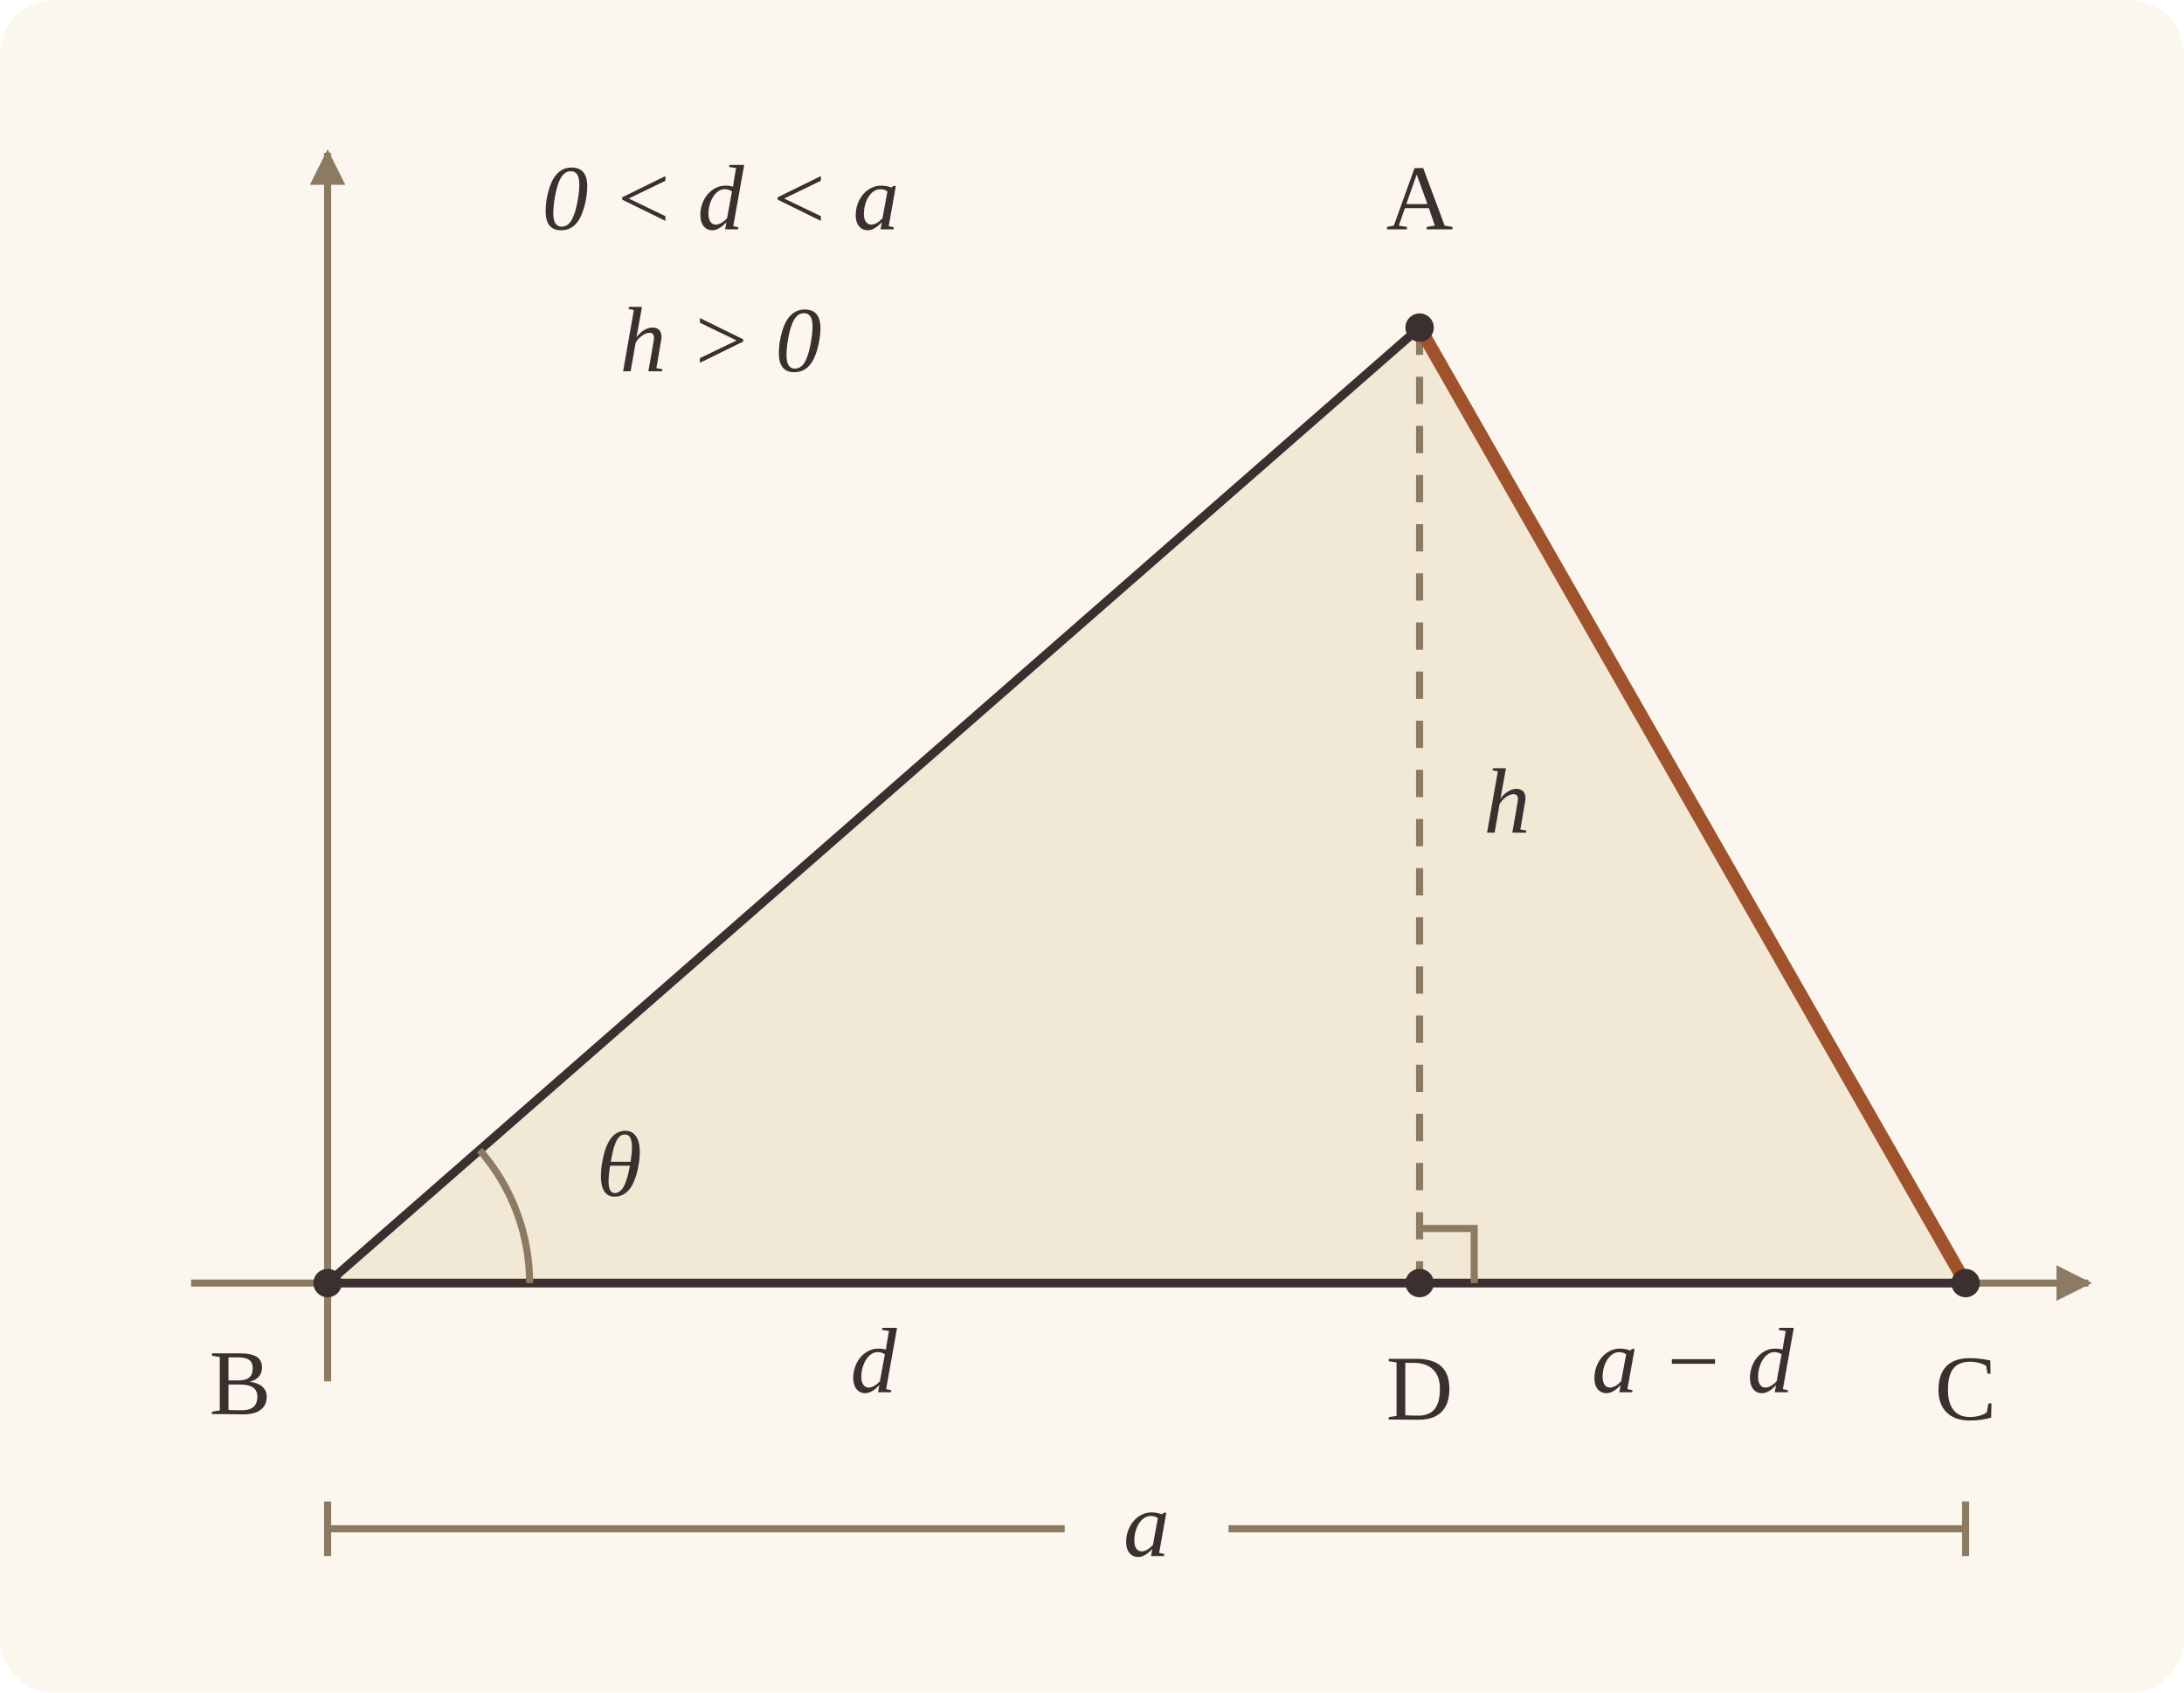
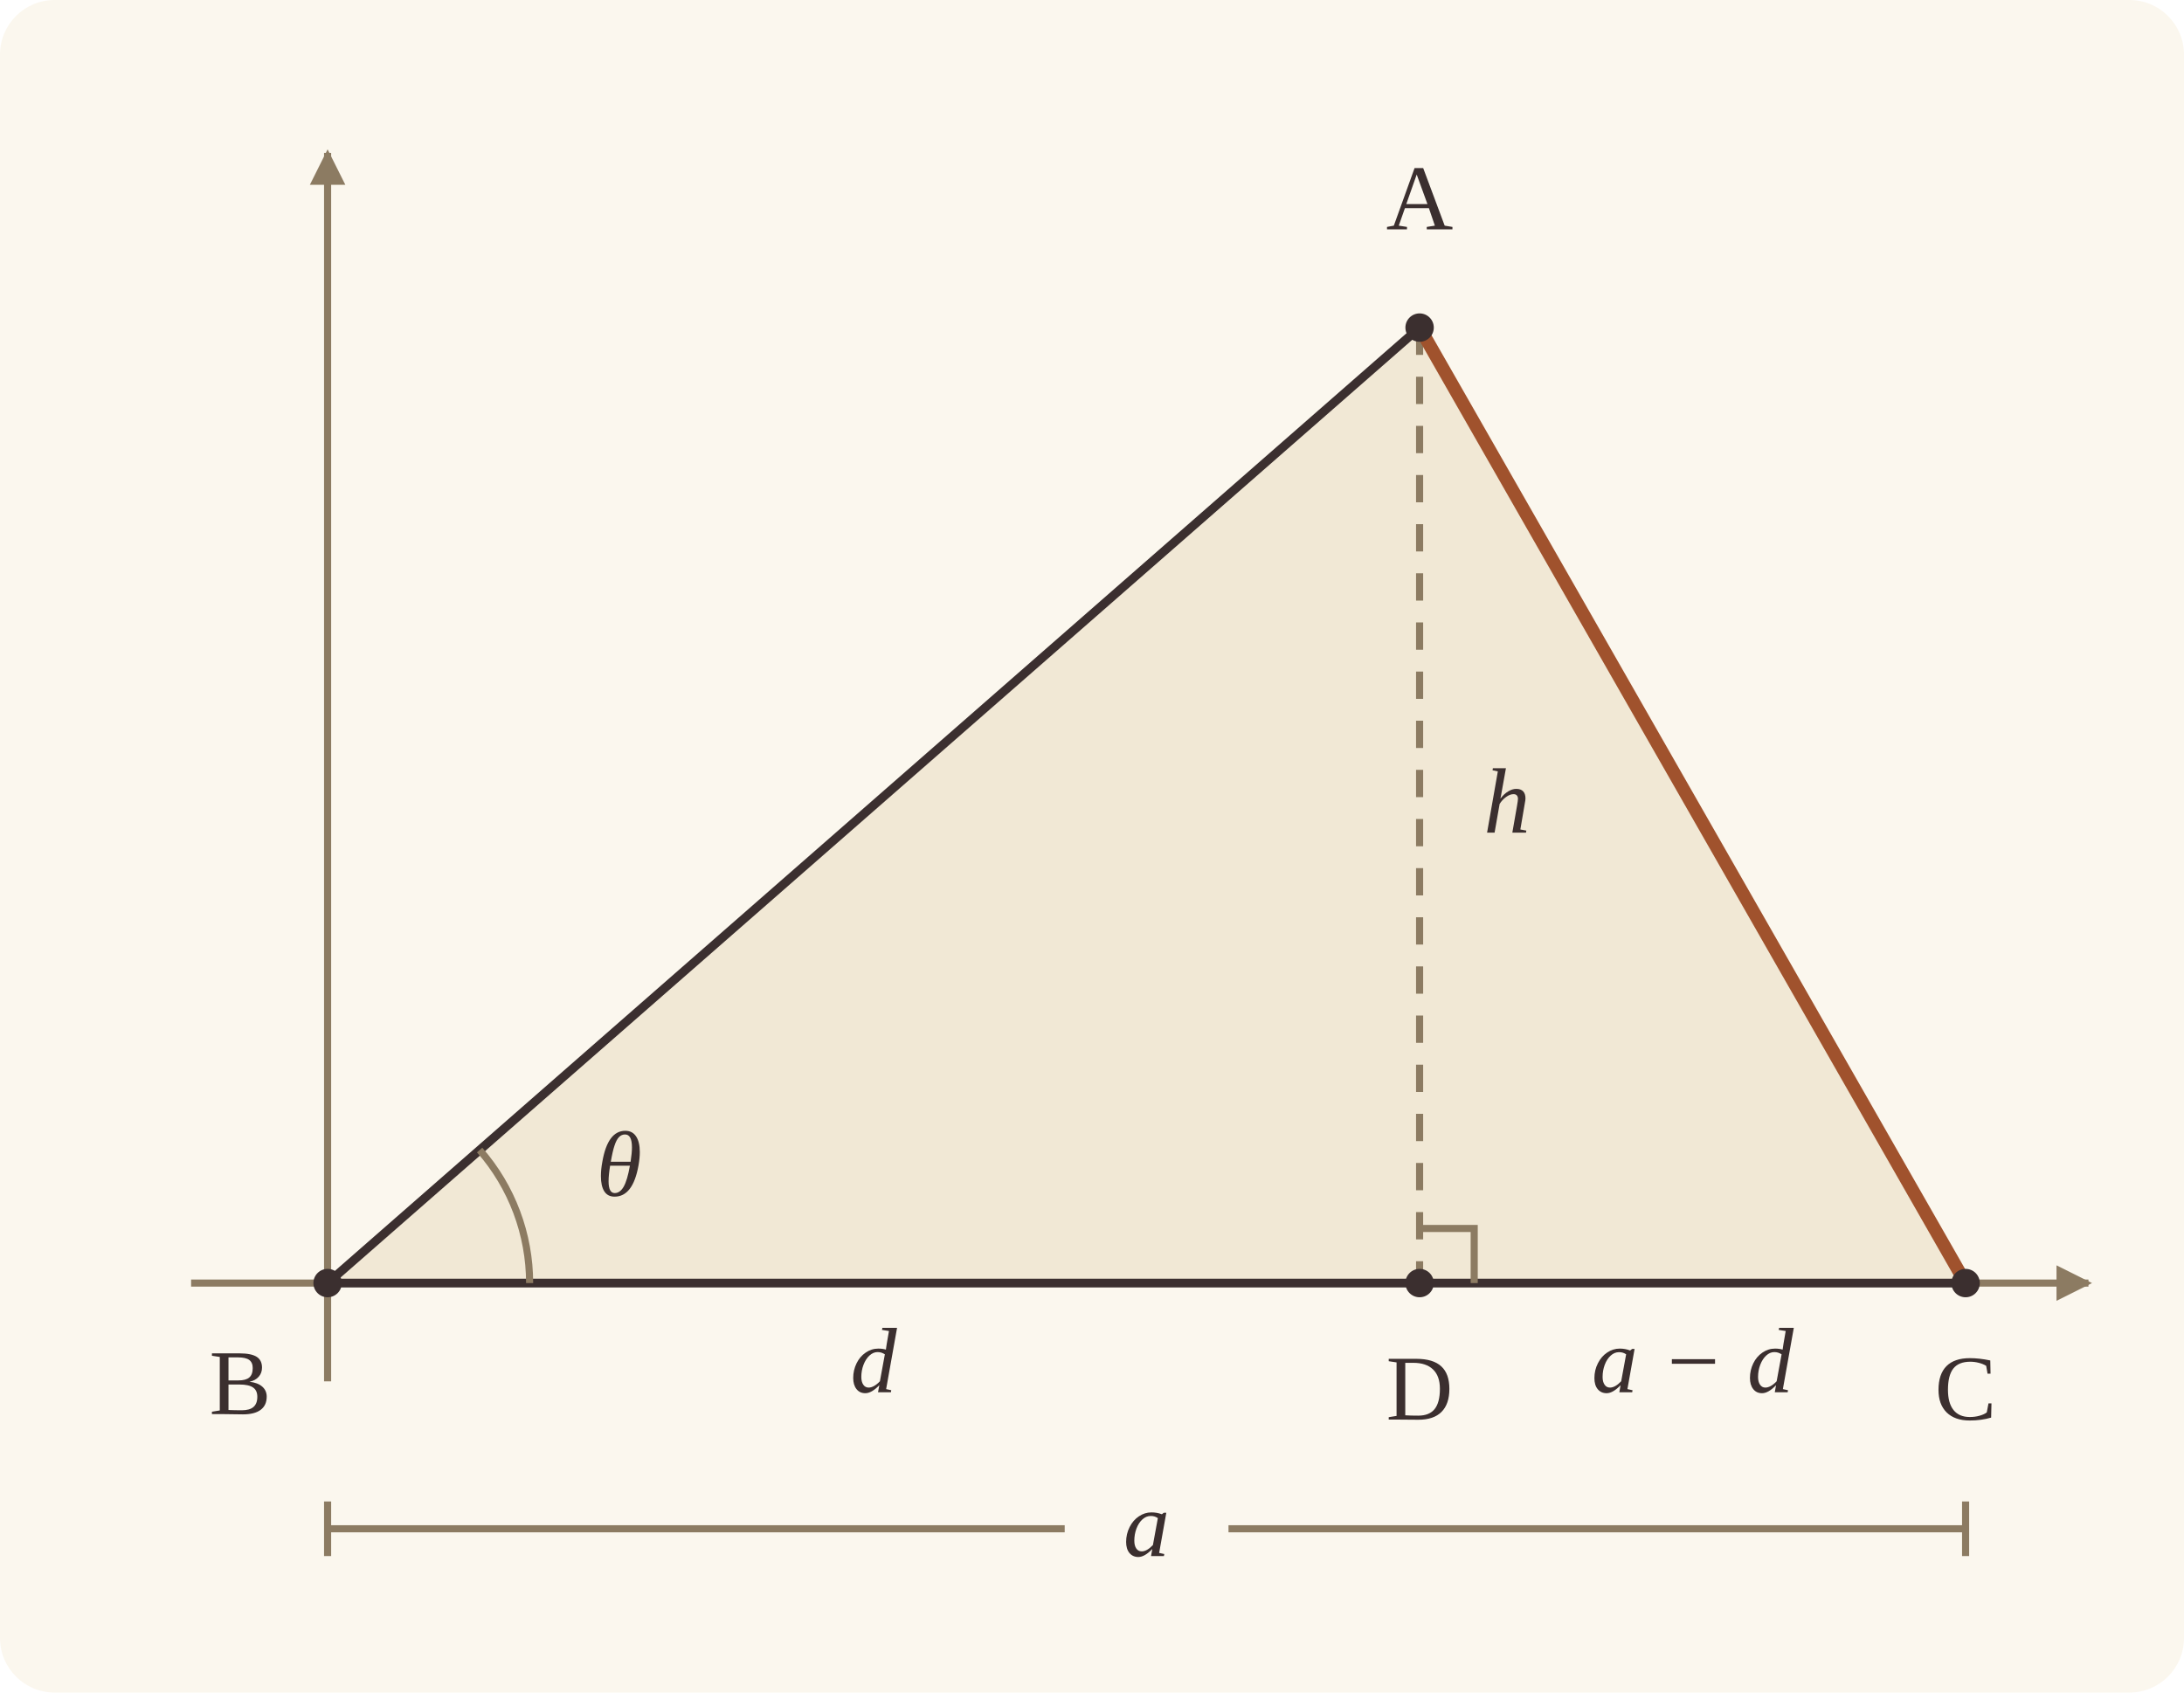
<svg xmlns="http://www.w3.org/2000/svg" width="400" height="310" viewBox="0 0 400 310" font-family="Georgia, 'Times New Roman', serif" font-size="17">
  <rect x="0" y="0" width="400" height="310" rx="10" fill="#fbf7ee" />
  <defs>
    <marker id="axis" viewBox="0 0 10 10" refX="9" refY="5" markerWidth="5" markerHeight="5" orient="auto-start-reverse">
      <path d="M 0 0 L 10 5 L 0 10 z" fill="#8c7b62" />
    </marker>
  </defs>
  <polygon points="260,60 60,235 360,235" fill="#e9dcc0" fill-opacity="0.55" />
  <line x1="35" y1="235" x2="382.5" y2="235" stroke="#8c7b62" stroke-width="1.3" marker-end="url(#axis)" />
  <line x1="60" y1="253" x2="60" y2="28" stroke="#8c7b62" stroke-width="1.3" marker-end="url(#axis)" />
  <line x1="260" y1="60" x2="260" y2="235" stroke="#8c7b62" stroke-width="1.3" stroke-dasharray="5 4" />
  <line x1="60" y1="280" x2="195" y2="280" stroke="#8c7b62" stroke-width="1.3" />
  <line x1="225" y1="280" x2="360" y2="280" stroke="#8c7b62" stroke-width="1.3" />
  <line x1="60" y1="285" x2="60" y2="275" stroke="#8c7b62" stroke-width="1.3" />
  <line x1="360" y1="285" x2="360" y2="275" stroke="#8c7b62" stroke-width="1.3" />
  <line x1="260" y1="60" x2="60" y2="235" stroke="#3b2f2f" stroke-width="1.6" />
  <line x1="60" y1="235" x2="360" y2="235" stroke="#3b2f2f" stroke-width="1.6" />
  <line x1="260" y1="60" x2="360" y2="235" stroke="#a0522d" stroke-width="2.4" />
  <polyline points="260,225 270,225 270,235" fill="none" stroke="#8c7b62" stroke-width="1.3" />
  <path d="M 97 235 A 37 37 0 0 0 87.845 210.635" fill="none" stroke="#8c7b62" stroke-width="1.3" />
  <circle cx="260" cy="60" r="2.6" fill="#3b2f2f" />
  <circle cx="60" cy="235" r="2.6" fill="#3b2f2f" />
  <circle cx="360" cy="235" r="2.6" fill="#3b2f2f" />
  <circle cx="260" cy="235" r="2.6" fill="#3b2f2f" />
  <g fill="#3b2f2f">
    <text font-size="17" x="260" y="42" text-anchor="middle">A</text>
    <text font-size="17" x="44" y="259" text-anchor="middle">B</text>
    <text font-size="17" x="360" y="260" text-anchor="middle">C</text>
    <text font-size="17" x="260" y="260" text-anchor="middle">D</text>
    <text font-size="17" x="210" y="285" text-anchor="middle" font-style="italic">a</text>
    <text font-size="17" x="160" y="255" text-anchor="middle" font-style="italic">d</text>
    <text font-size="17" x="276" y="152.5" text-anchor="middle" font-style="italic">h</text>
    <text font-size="17" x="310" y="255" text-anchor="middle" font-style="italic">a − d</text>
    <text font-size="17" x="113.4" y="219" text-anchor="middle" font-style="italic">θ</text>
-     <text font-size="17" x="132" y="42" text-anchor="middle" font-style="italic">0 &lt; d &lt; a</text>
-     <text font-size="17" x="132" y="68" text-anchor="middle" font-style="italic">h &gt; 0</text>
  </g>
</svg>
